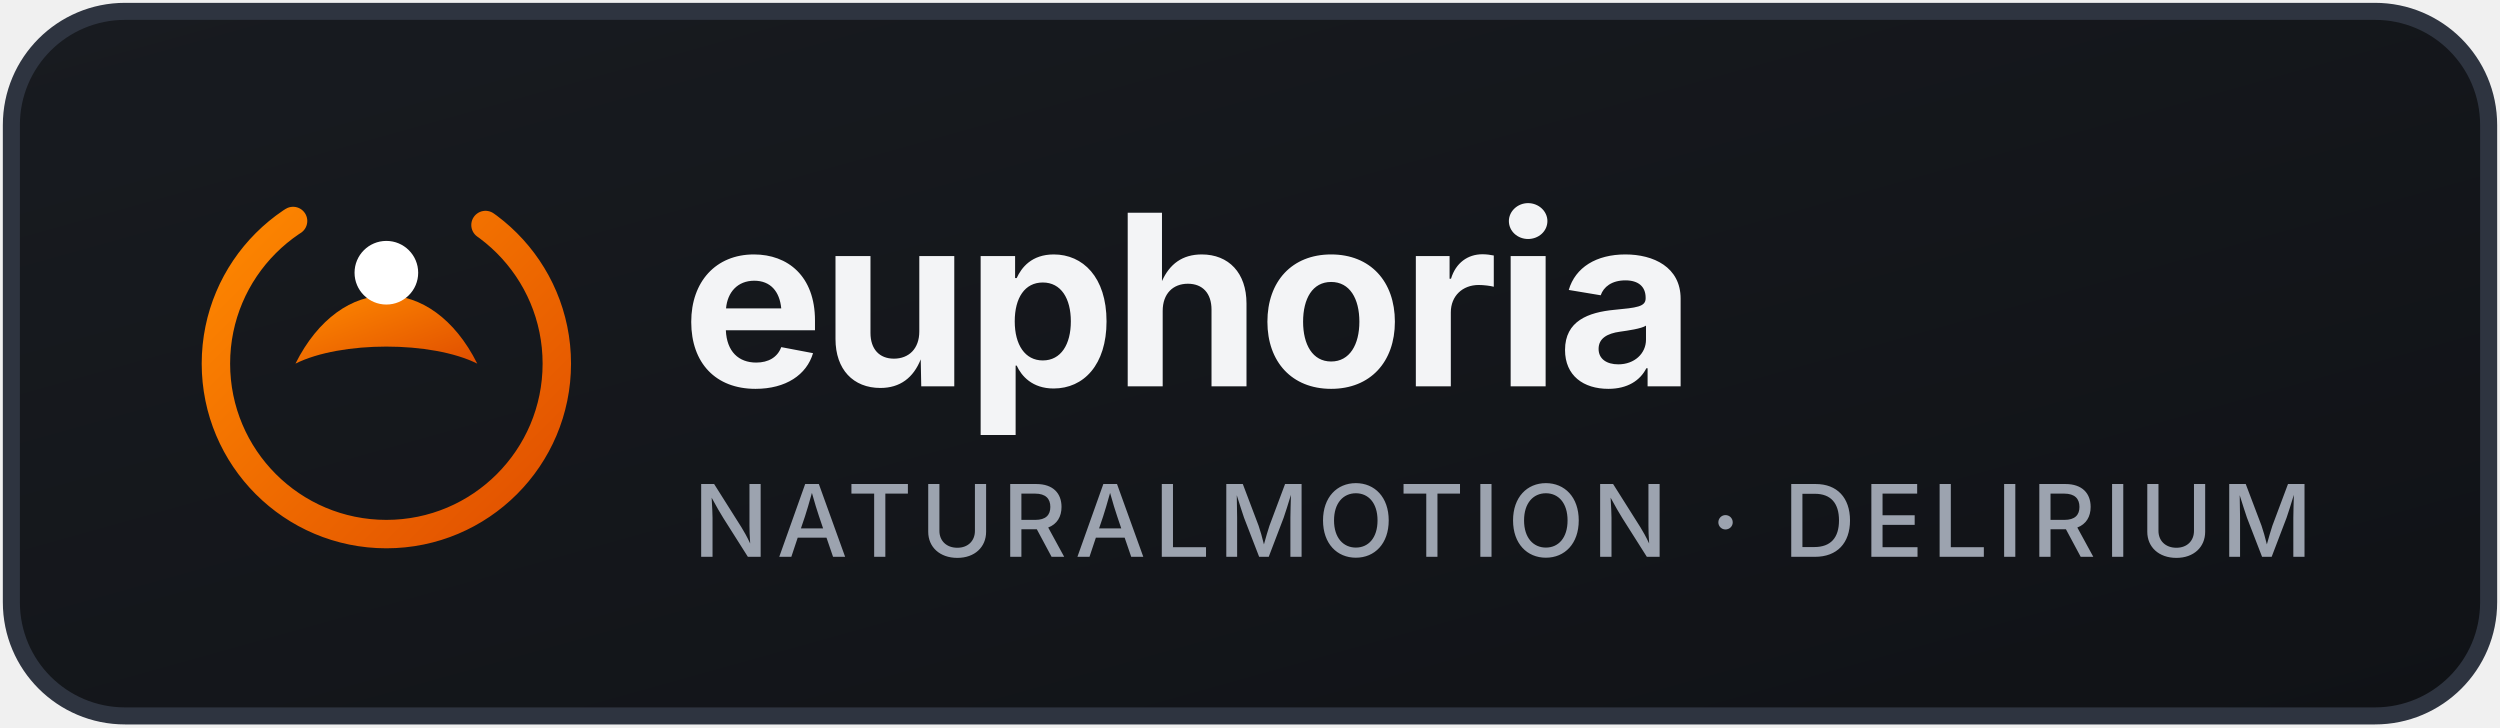
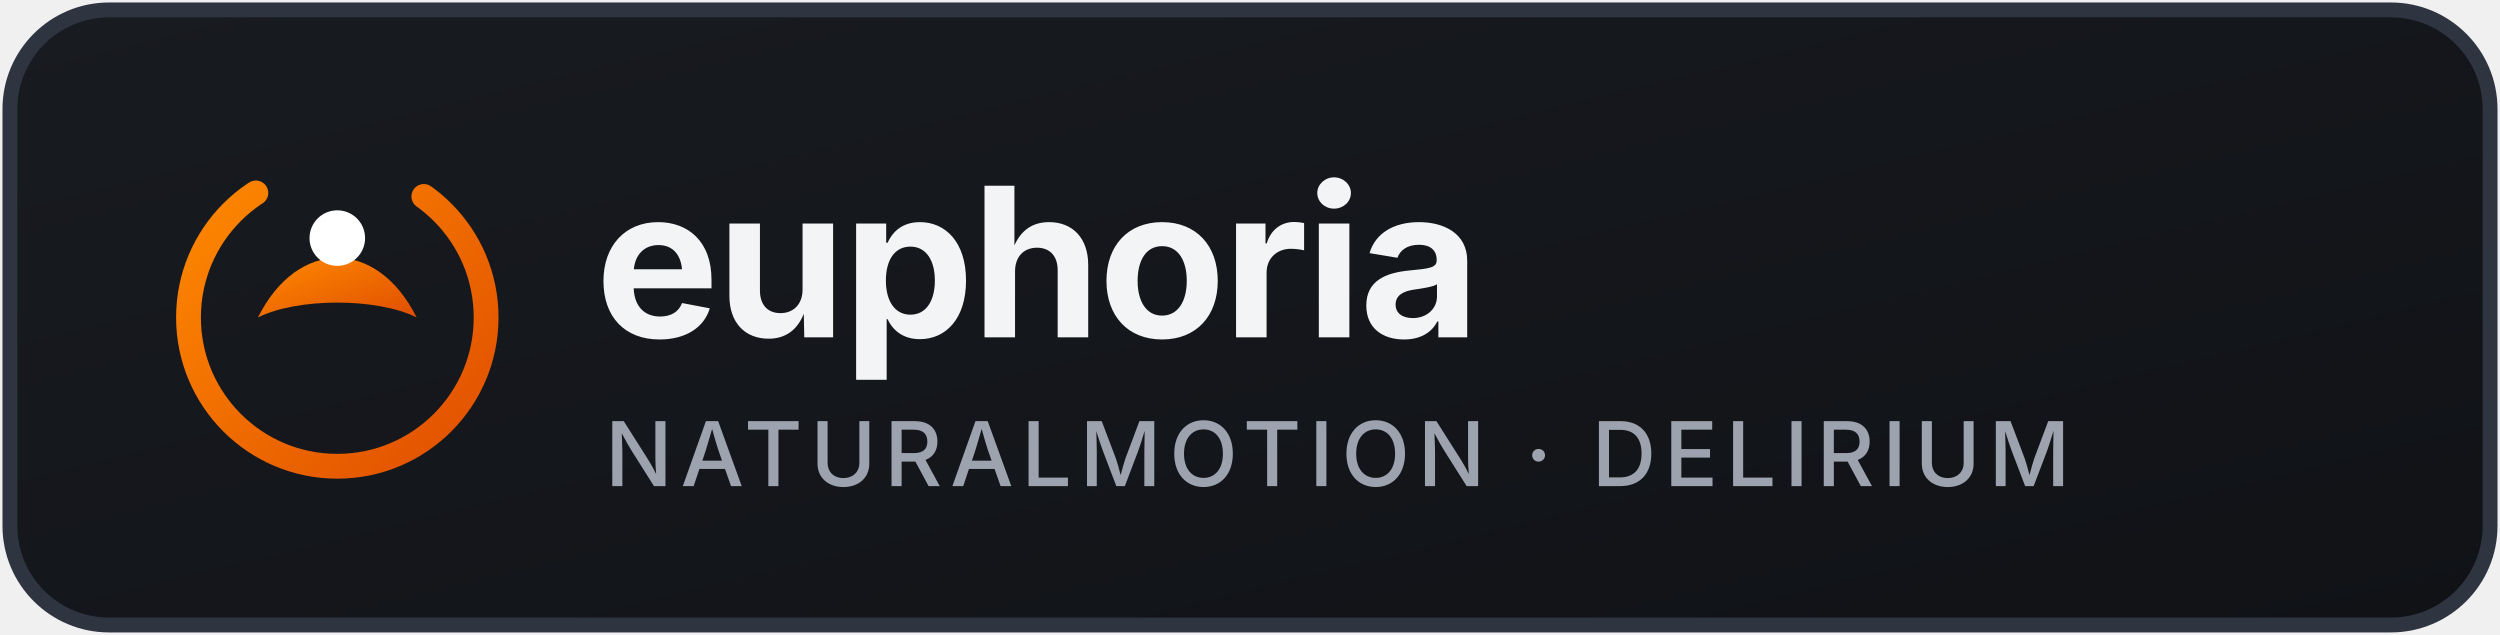
- <svg xmlns="http://www.w3.org/2000/svg" width="220" height="64" viewBox="0 0 220 64" role="img" aria-label="Euphoria by NaturalMotion">
+ <svg xmlns="http://www.w3.org/2000/svg" width="252" height="64" viewBox="0 0 252 64" role="img" aria-label="Euphoria by NaturalMotion">
  <defs>
    <linearGradient id="euph-bg" x1="0" y1="0" x2="1" y2="1">
      <stop offset="0%" stop-color="#181b20" />
      <stop offset="100%" stop-color="#101216" />
    </linearGradient>
    <linearGradient id="euph-accent" x1="0" y1="0" x2="1" y2="1">
      <stop offset="0%" stop-color="#ff8a00" />
      <stop offset="100%" stop-color="#e04e00" />
    </linearGradient>
  </defs>
-   <rect x="1" y="1" width="218" height="62" rx="10" fill="url(#euph-bg)" stroke="#2e3440" stroke-width="1.5" />
+   <rect x="1" y="1" width="250" height="62" rx="10" fill="url(#euph-bg)" stroke="#2e3440" stroke-width="1.5" />
  <circle cx="34" cy="32" r="15" fill="none" stroke="url(#euph-accent)" stroke-width="2.5" stroke-dasharray="62 18" stroke-linecap="round" />
  <path d="M26 32 C30 24, 38 24, 42 32 C38 30, 30 30, 26 32 Z" fill="url(#euph-accent)" />
  <circle cx="34" cy="24" r="2.8" fill="#ffffff" />
  <text x="60" y="34" font-family="Inter, -apple-system, BlinkMacSystemFont, 'Segoe UI', Roboto, Helvetica, Arial, sans-serif" font-size="21" font-weight="700" letter-spacing="-0.3" fill="#f3f4f6">euphoria</text>
-   <text x="61" y="49" font-family="Inter, -apple-system, BlinkMacSystemFont, 'Segoe UI', Roboto, Helvetica, Arial, sans-serif" font-size="8.8" font-weight="500" letter-spacing="0.7" fill="#9ca3af">NATURALMOTION · DELIRIUM</text>
+   <text x="61" y="49" font-family="Inter, -apple-system, BlinkMacSystemFont, 'Segoe UI', Roboto, Helvetica, Arial, sans-serif" font-size="9" font-weight="500" letter-spacing="0.8" fill="#9ca3af">NATURALMOTION · DELIRIUM</text>
</svg>
